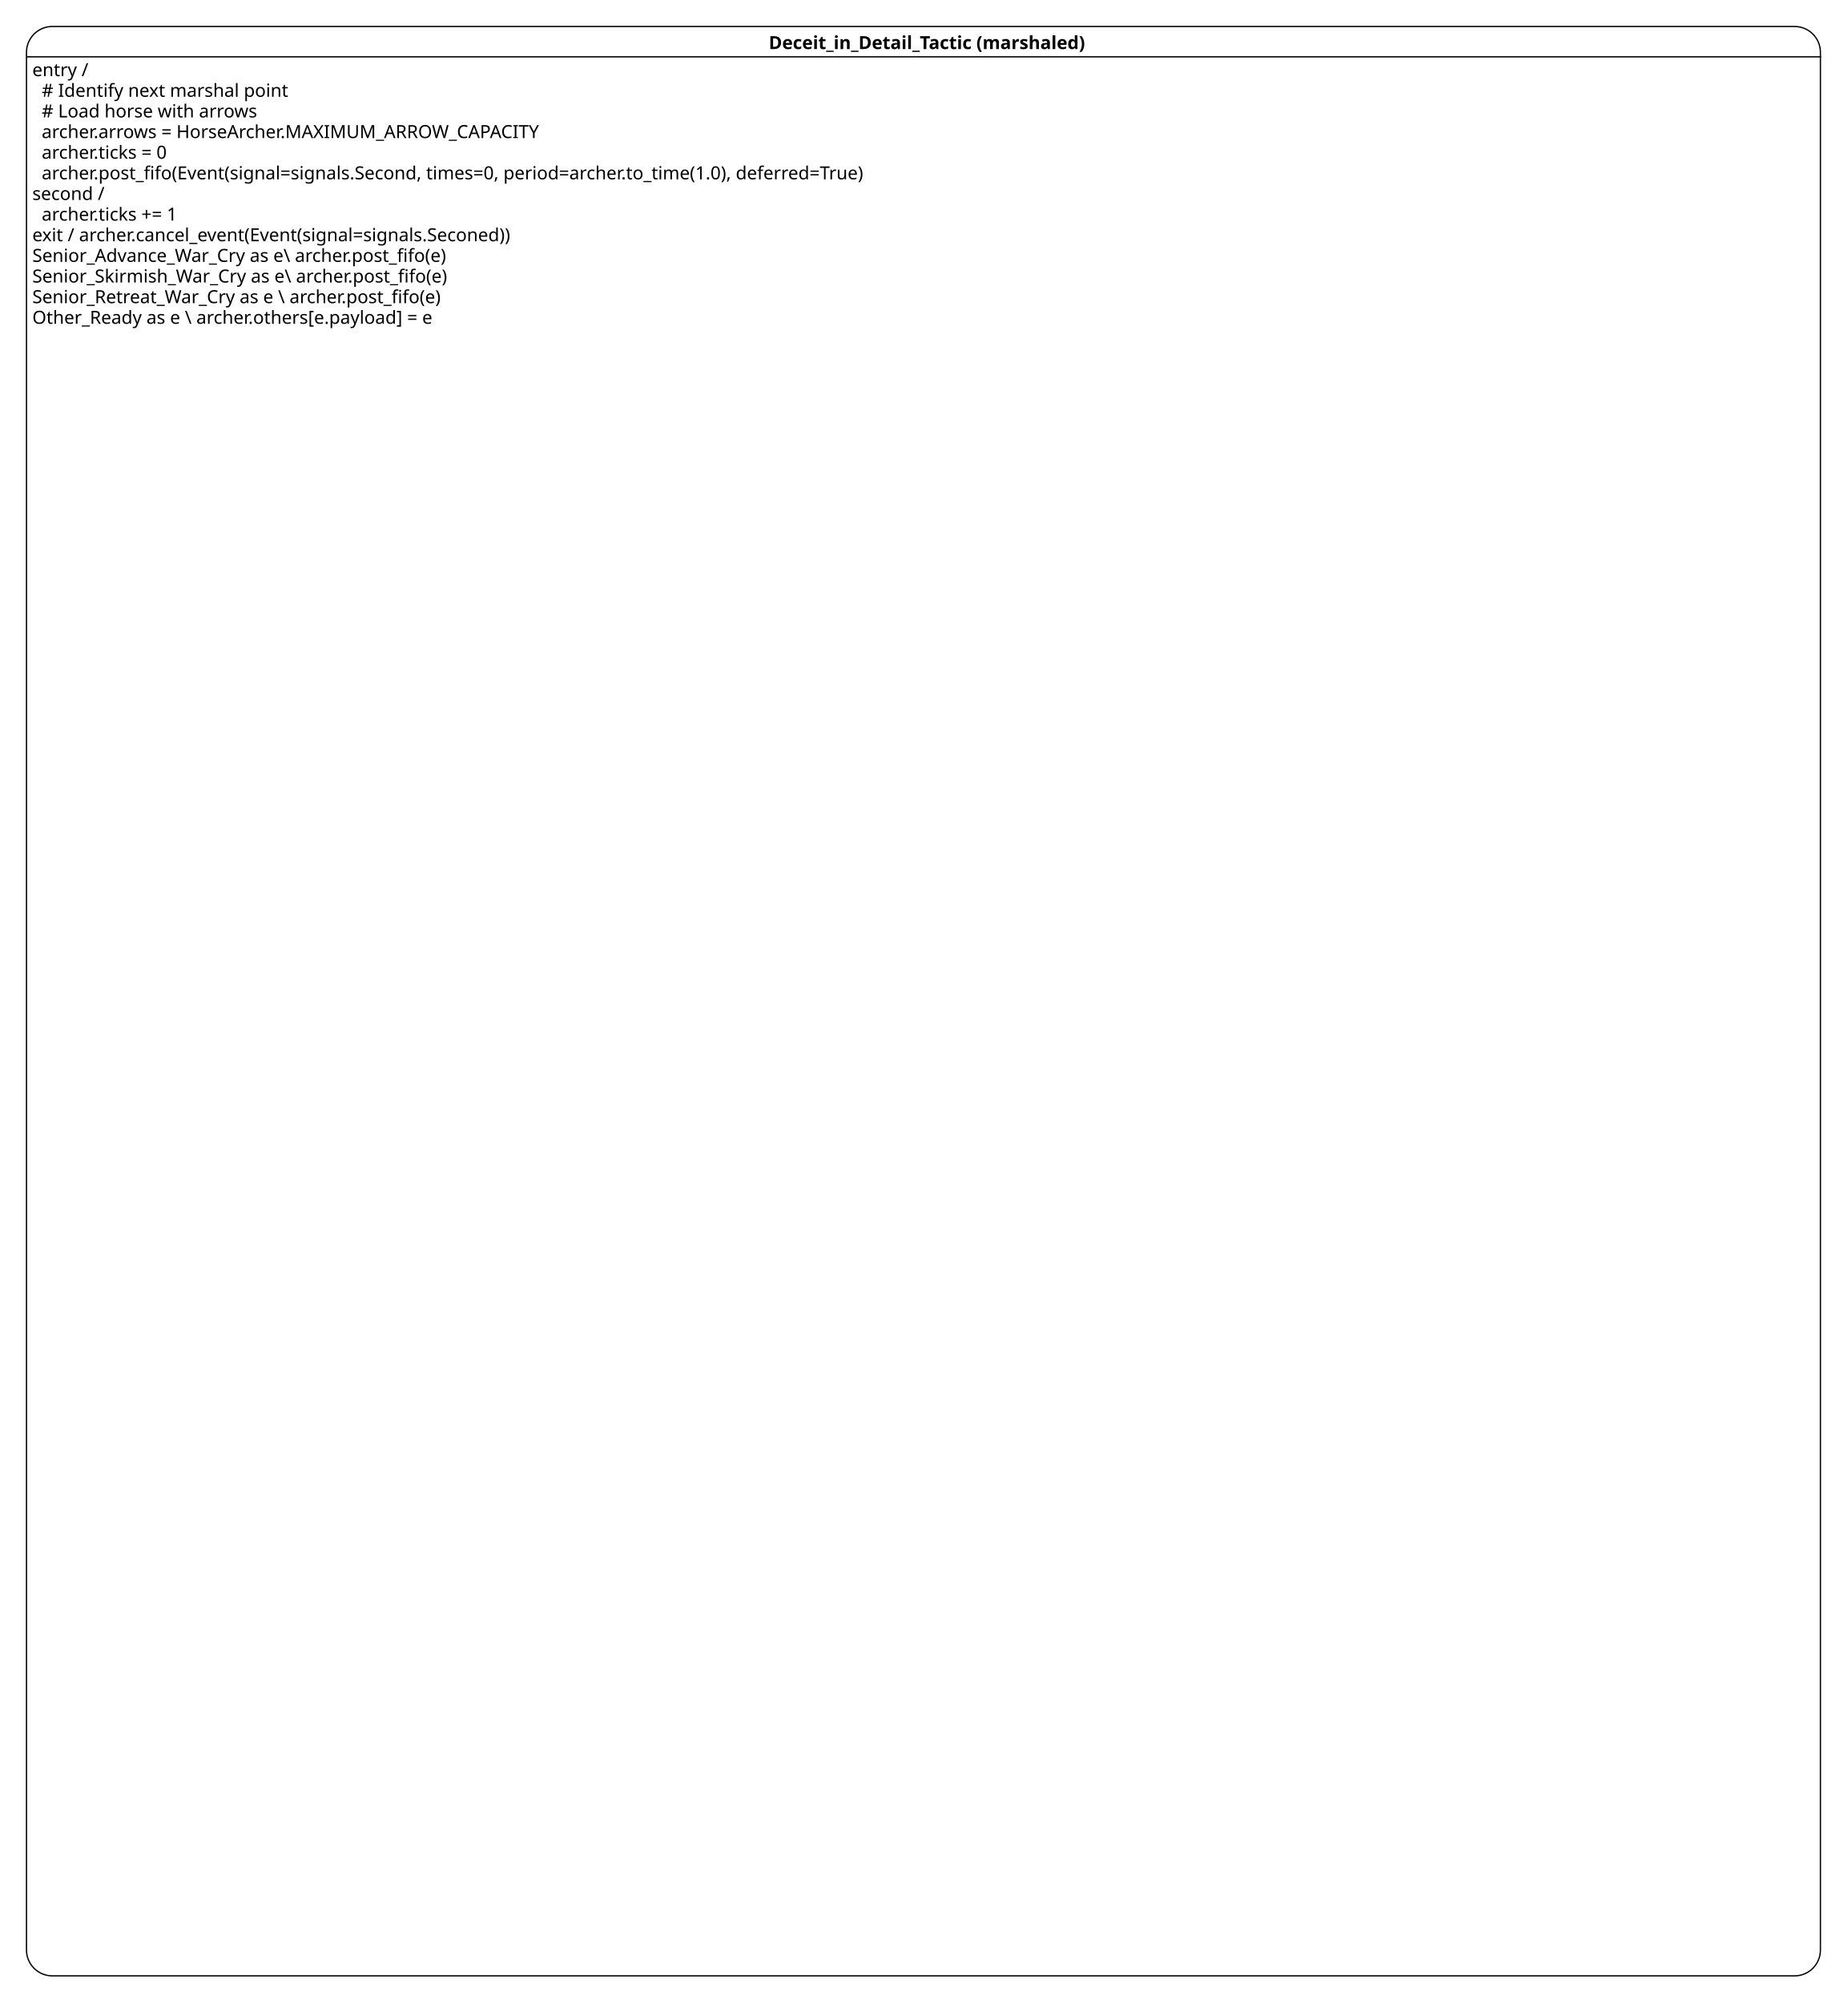
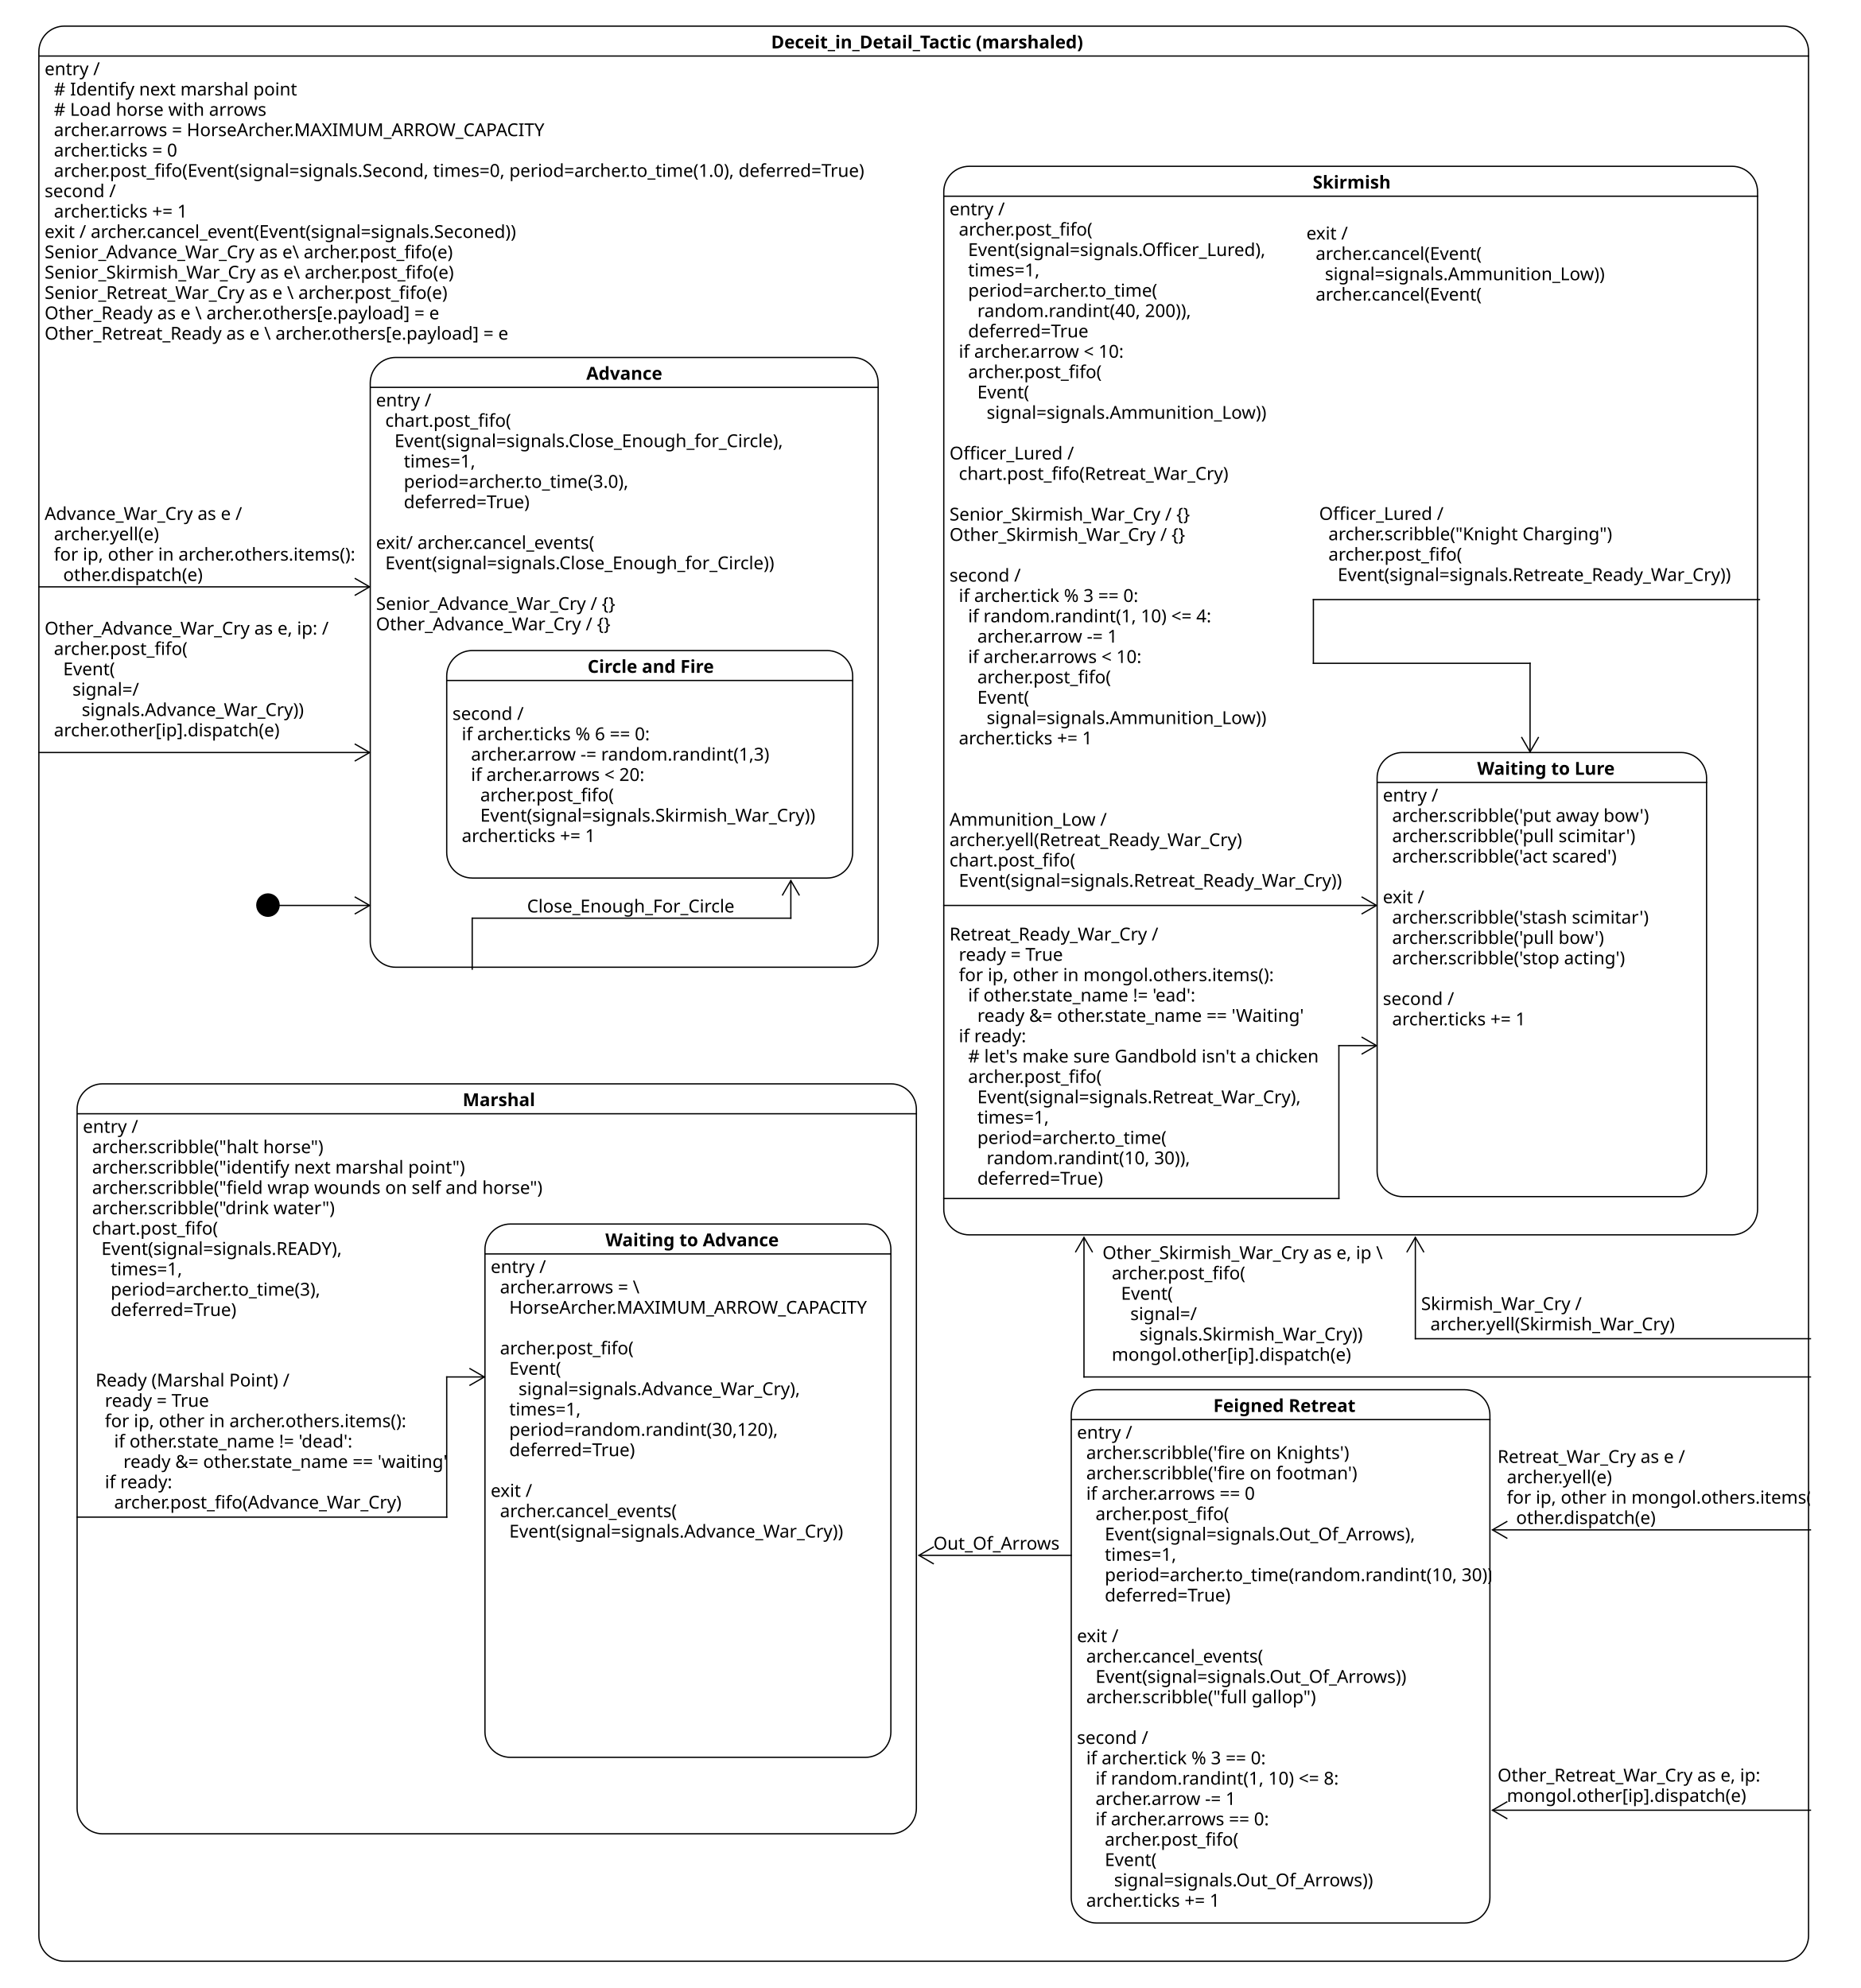
- <svg xmlns="http://www.w3.org/2000/svg" fill-opacity="1" color-rendering="auto" color-interpolation="auto" text-rendering="auto" stroke="black" stroke-linecap="square" width="1430" stroke-miterlimit="10" shape-rendering="auto" stroke-opacity="1" fill="black" stroke-dasharray="none" font-weight="normal" stroke-width="1" viewBox="30 -20 1430 1550" height="1550" font-family="'Dialog'" font-style="normal" stroke-linejoin="miter" font-size="12px" stroke-dashoffset="0" image-rendering="auto">
+ <svg xmlns="http://www.w3.org/2000/svg" fill-opacity="1" color-rendering="auto" color-interpolation="auto" text-rendering="auto" stroke="black" stroke-linecap="square" width="1460" stroke-miterlimit="10" shape-rendering="auto" stroke-opacity="1" fill="black" stroke-dasharray="none" font-weight="normal" stroke-width="1" viewBox="180 30 1460 1560" height="1560" font-family="'Dialog'" font-style="normal" stroke-linejoin="miter" font-size="12px" stroke-dashoffset="0" image-rendering="auto">
  <defs id="genericDefs" />
  <g>
    <defs id="defs1">
      <clipPath clipPathUnits="userSpaceOnUse" id="clipPath1">
        <path d="M0 0 L2147483647 0 L2147483647 2147483647 L0 2147483647 L0 0 Z" />
      </clipPath>
      <clipPath clipPathUnits="userSpaceOnUse" id="clipPath2">
-         <path d="M0 0 L0 1510 L1390 1510 L1390 0 Z" />
+         <path d="M0 0 L0 80 L350 80 L350 0 Z" />
+       </clipPath>
+       <clipPath clipPathUnits="userSpaceOnUse" id="clipPath3">
+         <path d="M0 0 L0 130 L310 130 L310 0 Z" />
+       </clipPath>
+       <clipPath clipPathUnits="userSpaceOnUse" id="clipPath4">
+         <path d="M0 0 L0 220 L320 220 L320 0 Z" />
+       </clipPath>
+       <clipPath clipPathUnits="userSpaceOnUse" id="clipPath5">
+         <path d="M0 0 L0 140 L250 140 L250 0 Z" />
+       </clipPath>
+       <clipPath clipPathUnits="userSpaceOnUse" id="clipPath6">
+         <path d="M0 0 L0 60 L230 60 L230 0 Z" />
+       </clipPath>
+       <clipPath clipPathUnits="userSpaceOnUse" id="clipPath7">
+         <path d="M0 0 L0 130 L250 130 L250 0 Z" />
+       </clipPath>
+       <clipPath clipPathUnits="userSpaceOnUse" id="clipPath8">
+         <path d="M0 0 L0 80 L250 80 L250 0 Z" />
+       </clipPath>
+       <clipPath clipPathUnits="userSpaceOnUse" id="clipPath9">
+         <path d="M0 0 L0 60 L220 60 L220 0 Z" />
+       </clipPath>
+       <clipPath clipPathUnits="userSpaceOnUse" id="clipPath10">
+         <path d="M0 0 L0 420 L320 420 L320 0 Z" />
+       </clipPath>
+       <clipPath clipPathUnits="userSpaceOnUse" id="clipPath11">
+         <path d="M0 0 L0 180 L320 180 L320 0 Z" />
+       </clipPath>
+       <clipPath clipPathUnits="userSpaceOnUse" id="clipPath12">
+         <path d="M0 0 L0 590 L660 590 L660 0 Z" />
+       </clipPath>
+       <clipPath clipPathUnits="userSpaceOnUse" id="clipPath13">
+         <path d="M0 0 L0 80 L320 80 L320 0 Z" />
+       </clipPath>
+       <clipPath clipPathUnits="userSpaceOnUse" id="clipPath14">
+         <path d="M0 0 L0 20 L20 20 L20 0 Z" />
+       </clipPath>
+       <clipPath clipPathUnits="userSpaceOnUse" id="clipPath15">
+         <path d="M0 0 L0 420 L330 420 L330 0 Z" />
+       </clipPath>
+       <clipPath clipPathUnits="userSpaceOnUse" id="clipPath16">
+         <path d="M0 0 L0 350 L260 350 L260 0 Z" />
+       </clipPath>
+       <clipPath clipPathUnits="userSpaceOnUse" id="clipPath17">
+         <path d="M0 0 L0 480 L400 480 L400 0 Z" />
+       </clipPath>
+       <clipPath clipPathUnits="userSpaceOnUse" id="clipPath18">
+         <path d="M0 0 L0 840 L640 840 L640 0 Z" />
+       </clipPath>
+       <clipPath clipPathUnits="userSpaceOnUse" id="clipPath19">
+         <path d="M0 0 L0 1520 L1390 1520 L1390 0 Z" />
+       </clipPath>
+       <clipPath clipPathUnits="userSpaceOnUse" id="clipPath20">
+         <path d="M0 0 L0 150 L380 150 L380 0 Z" />
+       </clipPath>
+       <clipPath clipPathUnits="userSpaceOnUse" id="clipPath21">
+         <path d="M0 0 L0 40 L280 40 L280 0 Z" />
+       </clipPath>
+       <clipPath clipPathUnits="userSpaceOnUse" id="clipPath22">
+         <path d="M0 0 L0 150 L600 150 L600 0 Z" />
+       </clipPath>
+       <clipPath clipPathUnits="userSpaceOnUse" id="clipPath23">
+         <path d="M0 0 L0 60 L290 60 L290 0 Z" />
+       </clipPath>
+       <clipPath clipPathUnits="userSpaceOnUse" id="clipPath24">
+         <path d="M0 0 L0 120 L340 120 L340 0 Z" />
+       </clipPath>
+       <clipPath clipPathUnits="userSpaceOnUse" id="clipPath25">
+         <path d="M0 0 L0 140 L350 140 L350 0 Z" />
+       </clipPath>
+       <clipPath clipPathUnits="userSpaceOnUse" id="clipPath26">
+         <path d="M0 0 L0 150 L370 150 L370 0 Z" />
+       </clipPath>
+       <clipPath clipPathUnits="userSpaceOnUse" id="clipPath27">
+         <path d="M0 0 L0 100 L280 100 L280 0 Z" />
+       </clipPath>
+       <clipPath clipPathUnits="userSpaceOnUse" id="clipPath28">
+         <path d="M0 0 L0 40 L150 40 L150 0 Z" />
+       </clipPath>
+       <clipPath clipPathUnits="userSpaceOnUse" id="clipPath29">
+         <path d="M0 0 L0 30 L110 30 L110 0 Z" />
+       </clipPath>
+       <clipPath clipPathUnits="userSpaceOnUse" id="clipPath30">
+         <path d="M0 0 L0 40 L370 40 L370 0 Z" />
+       </clipPath>
+       <clipPath clipPathUnits="userSpaceOnUse" id="clipPath31">
+         <path d="M0 0 L0 50 L290 50 L290 0 Z" />
      </clipPath>
    </defs>
-     <g fill="rgb(255,255,255)" fill-opacity="0" transform="translate(50,0)" stroke-opacity="0" stroke="rgb(255,255,255)">
-       <rect x="0.5" y="0.5" clip-path="url(#clipPath2)" width="1388.5" rx="20" ry="20" height="1508.5" stroke="none" />
-     </g>
-     <g transform="translate(50,0)">
-       <rect x="0.5" y="0.5" clip-path="url(#clipPath2)" fill="none" width="1388.5" rx="20" ry="20" height="1508.5" />
-       <text x="575" font-size="14px" y="17.969" clip-path="url(#clipPath2)" font-family="sans-serif" stroke="none" font-weight="bold" xml:space="preserve">Deceit_in_Detail_Tactic (marshaled)</text>
-       <path fill="none" d="M1 23.969 L1389 23.969" clip-path="url(#clipPath2)" />
-       <text x="5" font-size="14px" y="38.938" clip-path="url(#clipPath2)" font-family="sans-serif" stroke="none" xml:space="preserve">entry / </text>
-       <text x="5" font-size="14px" y="54.906" clip-path="url(#clipPath2)" font-family="sans-serif" stroke="none" xml:space="preserve">  # Identify next marshal point</text>
-       <text x="5" font-size="14px" y="70.875" clip-path="url(#clipPath2)" font-family="sans-serif" stroke="none" xml:space="preserve">  # Load horse with arrows</text>
-       <text x="5" font-size="14px" y="86.844" clip-path="url(#clipPath2)" font-family="sans-serif" stroke="none" xml:space="preserve">  archer.arrows = HorseArcher.MAXIMUM_ARROW_CAPACITY</text>
-       <text x="5" font-size="14px" y="102.812" clip-path="url(#clipPath2)" font-family="sans-serif" stroke="none" xml:space="preserve">  archer.ticks = 0</text>
-       <text x="5" font-size="14px" y="118.781" clip-path="url(#clipPath2)" font-family="sans-serif" stroke="none" xml:space="preserve">  archer.post_fifo(Event(signal=signals.Second, times=0, period=archer.to_time(1.0), deferred=True)</text>
-       <text x="5" font-size="14px" y="134.75" clip-path="url(#clipPath2)" font-family="sans-serif" stroke="none" xml:space="preserve">second /</text>
-       <text x="5" font-size="14px" y="150.719" clip-path="url(#clipPath2)" font-family="sans-serif" stroke="none" xml:space="preserve">  archer.ticks += 1</text>
-       <text x="5" font-size="14px" y="166.688" clip-path="url(#clipPath2)" font-family="sans-serif" stroke="none" xml:space="preserve">exit / archer.cancel_event(Event(signal=signals.Seconed))</text>
-       <text x="5" font-size="14px" y="182.656" clip-path="url(#clipPath2)" font-family="sans-serif" stroke="none" xml:space="preserve">Senior_Advance_War_Cry as e\ archer.post_fifo(e)</text>
-       <text x="5" font-size="14px" y="198.625" clip-path="url(#clipPath2)" font-family="sans-serif" stroke="none" xml:space="preserve">Senior_Skirmish_War_Cry as e\ archer.post_fifo(e)</text>
-       <text x="5" font-size="14px" y="214.594" clip-path="url(#clipPath2)" font-family="sans-serif" stroke="none" xml:space="preserve">Senior_Retreat_War_Cry as e \ archer.post_fifo(e)</text>
-       <text x="5" font-size="14px" y="230.562" clip-path="url(#clipPath2)" font-family="sans-serif" stroke="none" xml:space="preserve">Other_Ready as e \ archer.others[e.payload] = e</text>
+     <g font-family="sans-serif" font-size="14px" transform="translate(1200,200)">
+       <text x="5" xml:space="preserve" y="17.969" clip-path="url(#clipPath2)" stroke="none">exit /</text>
+       <text x="5" xml:space="preserve" y="33.938" clip-path="url(#clipPath2)" stroke="none">  archer.cancel(Event(</text>
+       <text x="5" xml:space="preserve" y="49.906" clip-path="url(#clipPath2)" stroke="none">    signal=signals.Ammunition_Low))</text>
+       <text x="5" xml:space="preserve" y="65.875" clip-path="url(#clipPath2)" stroke="none">  archer.cancel(Event(</text>
+       <text x="5" xml:space="preserve" y="81.844" clip-path="url(#clipPath2)" stroke="none">    </text>
+     </g>
+     <g font-family="sans-serif" font-size="14px" transform="translate(1210,420)">
+       <text x="5" xml:space="preserve" y="17.969" clip-path="url(#clipPath2)" stroke="none">Officer_Lured /</text>
+       <text x="5" xml:space="preserve" y="33.938" clip-path="url(#clipPath2)" stroke="none">  archer.scribble("Knight Charging")</text>
+       <text x="5" xml:space="preserve" y="49.906" clip-path="url(#clipPath2)" stroke="none">  archer.post_fifo(</text>
+       <text x="5" xml:space="preserve" y="65.875" clip-path="url(#clipPath2)" stroke="none">    Event(signal=signals.Retreate_Ready_War_Cry))</text>
+     </g>
+     <g font-family="sans-serif" font-size="14px" transform="translate(250,1100)">
+       <text x="5" xml:space="preserve" y="17.969" clip-path="url(#clipPath3)" stroke="none">Ready (Marshal Point) /</text>
+       <text x="5" xml:space="preserve" y="33.938" clip-path="url(#clipPath3)" stroke="none">  ready = True</text>
+       <text x="5" xml:space="preserve" y="49.906" clip-path="url(#clipPath3)" stroke="none">  for ip, other in archer.others.items():</text>
+       <text x="5" xml:space="preserve" y="65.875" clip-path="url(#clipPath3)" stroke="none">    if other.state_name != 'dead':</text>
+       <text x="5" xml:space="preserve" y="81.844" clip-path="url(#clipPath3)" stroke="none">      ready &amp;= other.state_name == 'waiting'</text>
+       <text x="5" xml:space="preserve" y="97.812" clip-path="url(#clipPath3)" stroke="none">  if ready:</text>
+       <text x="5" xml:space="preserve" y="113.781" clip-path="url(#clipPath3)" stroke="none">    archer.post_fifo(Advance_War_Cry)</text>
+     </g>
+     <g font-family="sans-serif" font-size="14px" transform="translate(920,750)">
+       <text x="5" xml:space="preserve" y="17.969" clip-path="url(#clipPath4)" stroke="none">Retreat_Ready_War_Cry /</text>
+       <text x="5" xml:space="preserve" y="33.938" clip-path="url(#clipPath4)" stroke="none">  ready = True</text>
+       <text x="5" xml:space="preserve" y="49.906" clip-path="url(#clipPath4)" stroke="none">  for ip, other in mongol.others.items():</text>
+       <text x="5" xml:space="preserve" y="65.875" clip-path="url(#clipPath4)" stroke="none">    if other.state_name != 'ead':</text>
+       <text x="5" xml:space="preserve" y="81.844" clip-path="url(#clipPath4)" stroke="none">      ready &amp;= other.state_name == 'Waiting'</text>
+       <text x="5" xml:space="preserve" y="97.812" clip-path="url(#clipPath4)" stroke="none">  if ready:</text>
+       <text x="5" xml:space="preserve" y="113.781" clip-path="url(#clipPath4)" stroke="none">    # let's make sure Gandbold isn't a chicken</text>
+       <text x="5" xml:space="preserve" y="129.75" clip-path="url(#clipPath4)" stroke="none">    archer.post_fifo(</text>
+       <text x="5" xml:space="preserve" y="145.719" clip-path="url(#clipPath4)" stroke="none">      Event(signal=signals.Retreat_War_Cry),</text>
+       <text x="5" xml:space="preserve" y="161.688" clip-path="url(#clipPath4)" stroke="none">      times=1,</text>
+       <text x="5" xml:space="preserve" y="177.656" clip-path="url(#clipPath4)" stroke="none">      period=archer.to_time(</text>
+       <text x="5" xml:space="preserve" y="193.625" clip-path="url(#clipPath4)" stroke="none">        random.randint(10, 30)),</text>
+       <text x="5" xml:space="preserve" y="209.594" clip-path="url(#clipPath4)" stroke="none">      deferred=True)</text>
+     </g>
+     <g font-family="sans-serif" font-size="14px" transform="translate(210,510)">
+       <text x="5" xml:space="preserve" y="17.969" clip-path="url(#clipPath5)" stroke="none">Other_Advance_War_Cry as e, ip: /</text>
+       <text x="5" xml:space="preserve" y="33.938" clip-path="url(#clipPath5)" stroke="none">  archer.post_fifo(</text>
+       <text x="5" xml:space="preserve" y="49.906" clip-path="url(#clipPath5)" stroke="none">    Event(</text>
+       <text x="5" xml:space="preserve" y="65.875" clip-path="url(#clipPath5)" stroke="none">      signal=/</text>
+       <text x="5" xml:space="preserve" y="81.844" clip-path="url(#clipPath5)" stroke="none">        signals.Advance_War_Cry))</text>
+       <text x="5" xml:space="preserve" y="97.812" clip-path="url(#clipPath5)" stroke="none">  archer.other[ip].dispatch(e)</text>
+     </g>
+     <g font-family="sans-serif" font-size="14px" transform="translate(1350,1410)">
+       <text x="5" xml:space="preserve" y="17.969" clip-path="url(#clipPath6)" stroke="none">Other_Retreat_War_Cry as e, ip:</text>
+       <text x="5" xml:space="preserve" y="33.938" clip-path="url(#clipPath6)" stroke="none">  mongol.other[ip].dispatch(e)</text>
+     </g>
+     <g font-family="sans-serif" font-size="14px" transform="translate(1040,1000)">
+       <text x="5" xml:space="preserve" y="17.969" clip-path="url(#clipPath7)" stroke="none">Other_Skirmish_War_Cry as e, ip \</text>
+       <text x="5" xml:space="preserve" y="33.938" clip-path="url(#clipPath7)" stroke="none">  archer.post_fifo(</text>
+       <text x="5" xml:space="preserve" y="49.906" clip-path="url(#clipPath7)" stroke="none">    Event(</text>
+       <text x="5" xml:space="preserve" y="65.875" clip-path="url(#clipPath7)" stroke="none">      signal=/</text>
+       <text x="5" xml:space="preserve" y="81.844" clip-path="url(#clipPath7)" stroke="none">        signals.Skirmish_War_Cry))</text>
+       <text x="5" xml:space="preserve" y="97.812" clip-path="url(#clipPath7)" stroke="none">  mongol.other[ip].dispatch(e)</text>
+     </g>
+     <g font-family="sans-serif" font-size="14px" transform="translate(1350,1160)">
+       <text x="5" xml:space="preserve" y="17.969" clip-path="url(#clipPath8)" stroke="none">Retreat_War_Cry as e /</text>
+       <text x="5" xml:space="preserve" y="33.938" clip-path="url(#clipPath8)" stroke="none">  archer.yell(e)</text>
+       <text x="5" xml:space="preserve" y="49.906" clip-path="url(#clipPath8)" stroke="none">  for ip, other in mongol.others.items()</text>
+       <text x="5" xml:space="preserve" y="65.875" clip-path="url(#clipPath8)" stroke="none">    other.dispatch(e)</text>
+     </g>
+     <g font-family="sans-serif" font-size="14px" transform="translate(1290,1040)">
+       <text x="5" xml:space="preserve" y="17.969" clip-path="url(#clipPath9)" stroke="none">Skirmish_War_Cry /</text>
+       <text x="5" xml:space="preserve" y="33.938" clip-path="url(#clipPath9)" stroke="none">  archer.yell(Skirmish_War_Cry)</text>
+     </g>
+     <g font-family="sans-serif" font-size="14px" transform="translate(210,420)">
+       <text x="5" xml:space="preserve" y="17.969" clip-path="url(#clipPath8)" stroke="none">Advance_War_Cry as e /</text>
+       <text x="5" xml:space="preserve" y="33.938" clip-path="url(#clipPath8)" stroke="none">  archer.yell(e)</text>
+       <text x="5" xml:space="preserve" y="49.906" clip-path="url(#clipPath8)" stroke="none">  for ip, other in archer.others.items():</text>
+       <text x="5" xml:space="preserve" y="65.875" clip-path="url(#clipPath8)" stroke="none">    other.dispatch(e)</text>
+     </g>
+     <g fill="rgb(255,255,255)" fill-opacity="0" transform="translate(560,990)" stroke-opacity="0" stroke="rgb(255,255,255)">
+       <rect x="0.5" y="0.5" clip-path="url(#clipPath10)" width="318.5" rx="20" ry="20" height="418.5" stroke="none" />
+     </g>
+     <g transform="translate(560,990)">
+       <rect x="0.5" y="0.5" clip-path="url(#clipPath10)" fill="none" width="318.5" rx="20" ry="20" height="418.5" />
+       <text x="95" font-size="14px" y="17.969" clip-path="url(#clipPath10)" font-family="sans-serif" stroke="none" font-weight="bold" xml:space="preserve">Waiting to Advance</text>
+       <path fill="none" d="M1 23.969 L319 23.969" clip-path="url(#clipPath10)" />
+       <text x="5" font-size="14px" y="38.938" clip-path="url(#clipPath10)" font-family="sans-serif" stroke="none" xml:space="preserve">entry /</text>
+       <text x="5" font-size="14px" y="54.906" clip-path="url(#clipPath10)" font-family="sans-serif" stroke="none" xml:space="preserve">  archer.arrows = \</text>
+       <text x="5" font-size="14px" y="70.875" clip-path="url(#clipPath10)" font-family="sans-serif" stroke="none" xml:space="preserve">    HorseArcher.MAXIMUM_ARROW_CAPACITY</text>
+       <text x="5" font-size="14px" y="86.844" clip-path="url(#clipPath10)" font-family="sans-serif" stroke="none" xml:space="preserve">    </text>
+       <text x="5" font-size="14px" y="102.812" clip-path="url(#clipPath10)" font-family="sans-serif" stroke="none" xml:space="preserve">  archer.post_fifo(</text>
+       <text x="5" font-size="14px" y="118.781" clip-path="url(#clipPath10)" font-family="sans-serif" stroke="none" xml:space="preserve">    Event(</text>
+       <text x="5" font-size="14px" y="134.75" clip-path="url(#clipPath10)" font-family="sans-serif" stroke="none" xml:space="preserve">      signal=signals.Advance_War_Cry),</text>
+       <text x="5" font-size="14px" y="150.719" clip-path="url(#clipPath10)" font-family="sans-serif" stroke="none" xml:space="preserve">    times=1,</text>
+       <text x="5" font-size="14px" y="166.688" clip-path="url(#clipPath10)" font-family="sans-serif" stroke="none" xml:space="preserve">    period=random.randint(30,120),</text>
+       <text x="5" font-size="14px" y="182.656" clip-path="url(#clipPath10)" font-family="sans-serif" stroke="none" xml:space="preserve">    deferred=True)</text>
+       <text x="5" font-size="14px" y="198.625" clip-path="url(#clipPath10)" font-family="sans-serif" stroke="none" xml:space="preserve">  </text>
+       <text x="5" font-size="14px" y="214.594" clip-path="url(#clipPath10)" font-family="sans-serif" stroke="none" xml:space="preserve">exit /</text>
+       <text x="5" font-size="14px" y="230.562" clip-path="url(#clipPath10)" font-family="sans-serif" stroke="none" xml:space="preserve">  archer.cancel_events(</text>
+       <text x="5" font-size="14px" y="246.531" clip-path="url(#clipPath10)" font-family="sans-serif" stroke="none" xml:space="preserve">    Event(signal=signals.Advance_War_Cry))</text>
+       <text x="5" font-size="14px" y="262.5" clip-path="url(#clipPath10)" font-family="sans-serif" stroke="none" xml:space="preserve">  </text>
+     </g>
+     <g fill="rgb(255,255,255)" fill-opacity="0" transform="translate(530,540)" stroke-opacity="0" stroke="rgb(255,255,255)">
+       <rect x="0.5" y="0.5" clip-path="url(#clipPath11)" width="318.5" rx="20" ry="20" height="178.5" stroke="none" />
+     </g>
+     <g transform="translate(530,540)">
+       <rect x="0.5" y="0.5" clip-path="url(#clipPath11)" fill="none" width="318.5" rx="20" ry="20" height="178.5" />
+       <text x="111" font-size="14px" y="17.969" clip-path="url(#clipPath11)" font-family="sans-serif" stroke="none" font-weight="bold" xml:space="preserve">Circle and Fire</text>
+       <path fill="none" d="M1 23.969 L319 23.969" clip-path="url(#clipPath11)" />
+       <text x="5" font-size="14px" y="38.938" clip-path="url(#clipPath11)" font-family="sans-serif" stroke="none" xml:space="preserve">   </text>
+       <text x="5" font-size="14px" y="54.906" clip-path="url(#clipPath11)" font-family="sans-serif" stroke="none" xml:space="preserve">second /</text>
+       <text x="5" font-size="14px" y="70.875" clip-path="url(#clipPath11)" font-family="sans-serif" stroke="none" xml:space="preserve">  if archer.ticks % 6 == 0:</text>
+       <text x="5" font-size="14px" y="86.844" clip-path="url(#clipPath11)" font-family="sans-serif" stroke="none" xml:space="preserve">    archer.arrow -= random.randint(1,3)</text>
+       <text x="5" font-size="14px" y="102.812" clip-path="url(#clipPath11)" font-family="sans-serif" stroke="none" xml:space="preserve">    if archer.arrows &lt; 20:</text>
+       <text x="5" font-size="14px" y="118.781" clip-path="url(#clipPath11)" font-family="sans-serif" stroke="none" xml:space="preserve">      archer.post_fifo(</text>
+       <text x="5" font-size="14px" y="134.75" clip-path="url(#clipPath11)" font-family="sans-serif" stroke="none" xml:space="preserve">      Event(signal=signals.Skirmish_War_Cry))</text>
+       <text x="5" font-size="14px" y="150.719" clip-path="url(#clipPath11)" font-family="sans-serif" stroke="none" xml:space="preserve">  archer.ticks += 1  </text>
+     </g>
+     <g fill="rgb(255,255,255)" fill-opacity="0" transform="translate(240,880)" stroke-opacity="0" stroke="rgb(255,255,255)">
+       <rect x="0.5" y="0.5" clip-path="url(#clipPath12)" width="658.5" rx="20" ry="20" height="588.5" stroke="none" />
+     </g>
+     <g transform="translate(240,880)">
+       <rect x="0.5" y="0.5" clip-path="url(#clipPath12)" fill="none" width="658.5" rx="20" ry="20" height="588.5" />
+       <text x="303" font-size="14px" y="17.969" clip-path="url(#clipPath12)" font-family="sans-serif" stroke="none" font-weight="bold" xml:space="preserve">Marshal</text>
+       <path fill="none" d="M1 23.969 L659 23.969" clip-path="url(#clipPath12)" />
+       <text x="5" font-size="14px" y="38.938" clip-path="url(#clipPath12)" font-family="sans-serif" stroke="none" xml:space="preserve">entry / </text>
+       <text x="5" font-size="14px" y="54.906" clip-path="url(#clipPath12)" font-family="sans-serif" stroke="none" xml:space="preserve">  archer.scribble("halt horse")</text>
+       <text x="5" font-size="14px" y="70.875" clip-path="url(#clipPath12)" font-family="sans-serif" stroke="none" xml:space="preserve">  archer.scribble("identify next marshal point")</text>
+       <text x="5" font-size="14px" y="86.844" clip-path="url(#clipPath12)" font-family="sans-serif" stroke="none" xml:space="preserve">  archer.scribble("field wrap wounds on self and horse")</text>
+       <text x="5" font-size="14px" y="102.812" clip-path="url(#clipPath12)" font-family="sans-serif" stroke="none" xml:space="preserve">  archer.scribble("drink water")</text>
+       <text x="5" font-size="14px" y="118.781" clip-path="url(#clipPath12)" font-family="sans-serif" stroke="none" xml:space="preserve">  chart.post_fifo(</text>
+       <text x="5" font-size="14px" y="134.75" clip-path="url(#clipPath12)" font-family="sans-serif" stroke="none" xml:space="preserve">    Event(signal=signals.READY),</text>
+       <text x="5" font-size="14px" y="150.719" clip-path="url(#clipPath12)" font-family="sans-serif" stroke="none" xml:space="preserve">      times=1,</text>
+       <text x="5" font-size="14px" y="166.688" clip-path="url(#clipPath12)" font-family="sans-serif" stroke="none" xml:space="preserve">      period=archer.to_time(3),</text>
+       <text x="5" font-size="14px" y="182.656" clip-path="url(#clipPath12)" font-family="sans-serif" stroke="none" xml:space="preserve">      deferred=True)</text>
+     </g>
+     <g font-family="sans-serif" font-size="14px" transform="translate(920,660)">
+       <text x="5" xml:space="preserve" y="17.969" clip-path="url(#clipPath13)" stroke="none">Ammunition_Low /</text>
+       <text x="5" xml:space="preserve" y="33.938" clip-path="url(#clipPath13)" stroke="none">archer.yell(Retreat_Ready_War_Cry)</text>
+       <text x="5" xml:space="preserve" y="49.906" clip-path="url(#clipPath13)" stroke="none">chart.post_fifo(</text>
+       <text x="5" xml:space="preserve" y="65.875" clip-path="url(#clipPath13)" stroke="none">  Event(signal=signals.Retreat_Ready_War_Cry))</text>
+     </g>
+     <g transform="translate(380,730)">
+       <circle r="8.75" clip-path="url(#clipPath14)" cx="10.25" cy="10.25" stroke="none" />
+       <circle fill="none" r="8.75" clip-path="url(#clipPath14)" cx="10.25" cy="10.25" />
+     </g>
+     <g fill="rgb(255,255,255)" fill-opacity="0" transform="translate(1020,1120)" stroke-opacity="0" stroke="rgb(255,255,255)">
+       <rect x="0.5" y="0.5" clip-path="url(#clipPath15)" width="328.5" rx="20" ry="20" height="418.5" stroke="none" />
+     </g>
+     <g transform="translate(1020,1120)">
+       <rect x="0.5" y="0.5" clip-path="url(#clipPath15)" fill="none" width="328.5" rx="20" ry="20" height="418.5" />
+       <text x="112" font-size="14px" y="17.969" clip-path="url(#clipPath15)" font-family="sans-serif" stroke="none" font-weight="bold" xml:space="preserve">Feigned Retreat</text>
+       <path fill="none" d="M1 23.969 L329 23.969" clip-path="url(#clipPath15)" />
+       <text x="5" font-size="14px" y="38.938" clip-path="url(#clipPath15)" font-family="sans-serif" stroke="none" xml:space="preserve">entry / </text>
+       <text x="5" font-size="14px" y="54.906" clip-path="url(#clipPath15)" font-family="sans-serif" stroke="none" xml:space="preserve">  archer.scribble('fire on Knights')</text>
+       <text x="5" font-size="14px" y="70.875" clip-path="url(#clipPath15)" font-family="sans-serif" stroke="none" xml:space="preserve">  archer.scribble('fire on footman')</text>
+       <text x="5" font-size="14px" y="86.844" clip-path="url(#clipPath15)" font-family="sans-serif" stroke="none" xml:space="preserve">  if archer.arrows == 0</text>
+       <text x="5" font-size="14px" y="102.812" clip-path="url(#clipPath15)" font-family="sans-serif" stroke="none" xml:space="preserve">    archer.post_fifo(</text>
+       <text x="5" font-size="14px" y="118.781" clip-path="url(#clipPath15)" font-family="sans-serif" stroke="none" xml:space="preserve">      Event(signal=signals.Out_Of_Arrows),</text>
+       <text x="5" font-size="14px" y="134.75" clip-path="url(#clipPath15)" font-family="sans-serif" stroke="none" xml:space="preserve">      times=1,</text>
+       <text x="5" font-size="14px" y="150.719" clip-path="url(#clipPath15)" font-family="sans-serif" stroke="none" xml:space="preserve">      period=archer.to_time(random.randint(10, 30)),</text>
+       <text x="5" font-size="14px" y="166.688" clip-path="url(#clipPath15)" font-family="sans-serif" stroke="none" xml:space="preserve">      deferred=True)</text>
+       <text x="5" font-size="14px" y="198.625" clip-path="url(#clipPath15)" font-family="sans-serif" stroke="none" xml:space="preserve">exit /</text>
+       <text x="5" font-size="14px" y="214.594" clip-path="url(#clipPath15)" font-family="sans-serif" stroke="none" xml:space="preserve">  archer.cancel_events(</text>
+       <text x="5" font-size="14px" y="230.562" clip-path="url(#clipPath15)" font-family="sans-serif" stroke="none" xml:space="preserve">    Event(signal=signals.Out_Of_Arrows))</text>
+       <text x="5" font-size="14px" y="246.531" clip-path="url(#clipPath15)" font-family="sans-serif" stroke="none" xml:space="preserve">  archer.scribble("full gallop")</text>
+       <text x="5" font-size="14px" y="278.469" clip-path="url(#clipPath15)" font-family="sans-serif" stroke="none" xml:space="preserve">second /</text>
+       <text x="5" font-size="14px" y="294.438" clip-path="url(#clipPath15)" font-family="sans-serif" stroke="none" xml:space="preserve">  if archer.tick % 3 == 0:</text>
+       <text x="5" font-size="14px" y="310.406" clip-path="url(#clipPath15)" font-family="sans-serif" stroke="none" xml:space="preserve">    if random.randint(1, 10) &lt;= 8:</text>
+       <text x="5" font-size="14px" y="326.375" clip-path="url(#clipPath15)" font-family="sans-serif" stroke="none" xml:space="preserve">    archer.arrow -= 1</text>
+       <text x="5" font-size="14px" y="342.344" clip-path="url(#clipPath15)" font-family="sans-serif" stroke="none" xml:space="preserve">    if archer.arrows == 0:</text>
+       <text x="5" font-size="14px" y="358.312" clip-path="url(#clipPath15)" font-family="sans-serif" stroke="none" xml:space="preserve">      archer.post_fifo(</text>
+       <text x="5" font-size="14px" y="374.281" clip-path="url(#clipPath15)" font-family="sans-serif" stroke="none" xml:space="preserve">      Event(</text>
+       <text x="5" font-size="14px" y="390.25" clip-path="url(#clipPath15)" font-family="sans-serif" stroke="none" xml:space="preserve">        signal=signals.Out_Of_Arrows))</text>
+       <text x="5" font-size="14px" y="406.219" clip-path="url(#clipPath15)" font-family="sans-serif" stroke="none" xml:space="preserve">  archer.ticks += 1          </text>
+       <text x="5" font-size="14px" y="438.156" clip-path="url(#clipPath15)" font-family="sans-serif" stroke="none" xml:space="preserve">Retreat_War_Cry / {}</text>
+       <text x="5" font-size="14px" y="454.125" clip-path="url(#clipPath15)" font-family="sans-serif" stroke="none" xml:space="preserve">Other_Retreat_War_Cry / {}</text>
+     </g>
+     <g fill="rgb(255,255,255)" fill-opacity="0" transform="translate(1260,620)" stroke-opacity="0" stroke="rgb(255,255,255)">
+       <rect x="0.5" y="0.5" clip-path="url(#clipPath16)" width="258.5" rx="20" ry="20" height="348.5" stroke="none" />
+     </g>
+     <g transform="translate(1260,620)">
+       <rect x="0.5" y="0.5" clip-path="url(#clipPath16)" fill="none" width="258.5" rx="20" ry="20" height="348.5" />
+       <text x="79" font-size="14px" y="17.969" clip-path="url(#clipPath16)" font-family="sans-serif" stroke="none" font-weight="bold" xml:space="preserve">Waiting to Lure</text>
+       <path fill="none" d="M1 23.969 L259 23.969" clip-path="url(#clipPath16)" />
+       <text x="5" font-size="14px" y="38.938" clip-path="url(#clipPath16)" font-family="sans-serif" stroke="none" xml:space="preserve">entry /</text>
+       <text x="5" font-size="14px" y="54.906" clip-path="url(#clipPath16)" font-family="sans-serif" stroke="none" xml:space="preserve">  archer.scribble('put away bow')</text>
+       <text x="5" font-size="14px" y="70.875" clip-path="url(#clipPath16)" font-family="sans-serif" stroke="none" xml:space="preserve">  archer.scribble('pull scimitar')</text>
+       <text x="5" font-size="14px" y="86.844" clip-path="url(#clipPath16)" font-family="sans-serif" stroke="none" xml:space="preserve">  archer.scribble('act scared')</text>
+       <text x="5" font-size="14px" y="118.781" clip-path="url(#clipPath16)" font-family="sans-serif" stroke="none" xml:space="preserve">exit /</text>
+       <text x="5" font-size="14px" y="134.75" clip-path="url(#clipPath16)" font-family="sans-serif" stroke="none" xml:space="preserve">  archer.scribble('stash scimitar')</text>
+       <text x="5" font-size="14px" y="150.719" clip-path="url(#clipPath16)" font-family="sans-serif" stroke="none" xml:space="preserve">  archer.scribble('pull bow')</text>
+       <text x="5" font-size="14px" y="166.688" clip-path="url(#clipPath16)" font-family="sans-serif" stroke="none" xml:space="preserve">  archer.scribble('stop acting')</text>
+       <text x="5" font-size="14px" y="182.656" clip-path="url(#clipPath16)" font-family="sans-serif" stroke="none" xml:space="preserve">  </text>
+       <text x="5" font-size="14px" y="198.625" clip-path="url(#clipPath16)" font-family="sans-serif" stroke="none" xml:space="preserve">second /</text>
+       <text x="5" font-size="14px" y="214.594" clip-path="url(#clipPath16)" font-family="sans-serif" stroke="none" xml:space="preserve">  archer.ticks += 1</text>
+       <text x="5" font-size="14px" y="246.531" clip-path="url(#clipPath16)" font-family="sans-serif" stroke="none" xml:space="preserve">  </text>
+     </g>
+     <g fill="rgb(255,255,255)" fill-opacity="0" transform="translate(470,310)" stroke-opacity="0" stroke="rgb(255,255,255)">
+       <rect x="0.5" y="0.5" clip-path="url(#clipPath17)" width="398.5" rx="20" ry="20" height="478.5" stroke="none" />
+     </g>
+     <g transform="translate(470,310)">
+       <rect x="0.5" y="0.5" clip-path="url(#clipPath17)" fill="none" width="398.5" rx="20" ry="20" height="478.5" />
+       <text x="170" font-size="14px" y="17.969" clip-path="url(#clipPath17)" font-family="sans-serif" stroke="none" font-weight="bold" xml:space="preserve">Advance</text>
+       <path fill="none" d="M1 23.969 L399 23.969" clip-path="url(#clipPath17)" />
+       <text x="5" font-size="14px" y="38.938" clip-path="url(#clipPath17)" font-family="sans-serif" stroke="none" xml:space="preserve">entry /</text>
+       <text x="5" font-size="14px" y="54.906" clip-path="url(#clipPath17)" font-family="sans-serif" stroke="none" xml:space="preserve">  chart.post_fifo(</text>
+       <text x="5" font-size="14px" y="70.875" clip-path="url(#clipPath17)" font-family="sans-serif" stroke="none" xml:space="preserve">    Event(signal=signals.Close_Enough_for_Circle),</text>
+       <text x="5" font-size="14px" y="86.844" clip-path="url(#clipPath17)" font-family="sans-serif" stroke="none" xml:space="preserve">      times=1,</text>
+       <text x="5" font-size="14px" y="102.812" clip-path="url(#clipPath17)" font-family="sans-serif" stroke="none" xml:space="preserve">      period=archer.to_time(3.0),</text>
+       <text x="5" font-size="14px" y="118.781" clip-path="url(#clipPath17)" font-family="sans-serif" stroke="none" xml:space="preserve">      deferred=True)</text>
+       <text x="5" font-size="14px" y="134.75" clip-path="url(#clipPath17)" font-family="sans-serif" stroke="none" xml:space="preserve">      </text>
+       <text x="5" font-size="14px" y="150.719" clip-path="url(#clipPath17)" font-family="sans-serif" stroke="none" xml:space="preserve">exit/ archer.cancel_events(</text>
+       <text x="5" font-size="14px" y="166.688" clip-path="url(#clipPath17)" font-family="sans-serif" stroke="none" xml:space="preserve">  Event(signal=signals.Close_Enough_for_Circle))</text>
+       <text x="5" font-size="14px" y="182.656" clip-path="url(#clipPath17)" font-family="sans-serif" stroke="none" xml:space="preserve">  </text>
+       <text x="5" font-size="14px" y="198.625" clip-path="url(#clipPath17)" font-family="sans-serif" stroke="none" xml:space="preserve">Senior_Advance_War_Cry / {}</text>
+       <text x="5" font-size="14px" y="214.594" clip-path="url(#clipPath17)" font-family="sans-serif" stroke="none" xml:space="preserve">Other_Advance_War_Cry / {}</text>
+     </g>
+     <g fill="rgb(255,255,255)" fill-opacity="0" transform="translate(920,160)" stroke-opacity="0" stroke="rgb(255,255,255)">
+       <rect x="0.5" y="0.5" clip-path="url(#clipPath18)" width="638.5" rx="20" ry="20" height="838.5" stroke="none" />
+     </g>
+     <g transform="translate(920,160)">
+       <rect x="0.5" y="0.5" clip-path="url(#clipPath18)" fill="none" width="638.5" rx="20" ry="20" height="838.5" />
+       <text x="290" font-size="14px" y="17.969" clip-path="url(#clipPath18)" font-family="sans-serif" stroke="none" font-weight="bold" xml:space="preserve">Skirmish</text>
+       <path fill="none" d="M1 23.969 L639 23.969" clip-path="url(#clipPath18)" />
+       <text x="5" font-size="14px" y="38.938" clip-path="url(#clipPath18)" font-family="sans-serif" stroke="none" xml:space="preserve">entry /</text>
+       <text x="5" font-size="14px" y="54.906" clip-path="url(#clipPath18)" font-family="sans-serif" stroke="none" xml:space="preserve">  archer.post_fifo(</text>
+       <text x="5" font-size="14px" y="70.875" clip-path="url(#clipPath18)" font-family="sans-serif" stroke="none" xml:space="preserve">    Event(signal=signals.Officer_Lured),</text>
+       <text x="5" font-size="14px" y="86.844" clip-path="url(#clipPath18)" font-family="sans-serif" stroke="none" xml:space="preserve">    times=1,</text>
+       <text x="5" font-size="14px" y="102.812" clip-path="url(#clipPath18)" font-family="sans-serif" stroke="none" xml:space="preserve">    period=archer.to_time(</text>
+       <text x="5" font-size="14px" y="118.781" clip-path="url(#clipPath18)" font-family="sans-serif" stroke="none" xml:space="preserve">      random.randint(40, 200)),</text>
+       <text x="5" font-size="14px" y="134.75" clip-path="url(#clipPath18)" font-family="sans-serif" stroke="none" xml:space="preserve">    deferred=True</text>
+       <text x="5" font-size="14px" y="150.719" clip-path="url(#clipPath18)" font-family="sans-serif" stroke="none" xml:space="preserve">  if archer.arrow &lt; 10:</text>
+       <text x="5" font-size="14px" y="166.688" clip-path="url(#clipPath18)" font-family="sans-serif" stroke="none" xml:space="preserve">    archer.post_fifo(</text>
+       <text x="5" font-size="14px" y="182.656" clip-path="url(#clipPath18)" font-family="sans-serif" stroke="none" xml:space="preserve">      Event(</text>
+       <text x="5" font-size="14px" y="198.625" clip-path="url(#clipPath18)" font-family="sans-serif" stroke="none" xml:space="preserve">        signal=signals.Ammunition_Low))</text>
+       <text x="5" font-size="14px" y="214.594" clip-path="url(#clipPath18)" font-family="sans-serif" stroke="none" xml:space="preserve">          </text>
+       <text x="5" font-size="14px" y="230.562" clip-path="url(#clipPath18)" font-family="sans-serif" stroke="none" xml:space="preserve">Officer_Lured /</text>
+       <text x="5" font-size="14px" y="246.531" clip-path="url(#clipPath18)" font-family="sans-serif" stroke="none" xml:space="preserve">  chart.post_fifo(Retreat_War_Cry)</text>
+       <text x="5" font-size="14px" y="262.5" clip-path="url(#clipPath18)" font-family="sans-serif" stroke="none" xml:space="preserve">  </text>
+       <text x="5" font-size="14px" y="278.469" clip-path="url(#clipPath18)" font-family="sans-serif" stroke="none" xml:space="preserve">Senior_Skirmish_War_Cry / {}</text>
+       <text x="5" font-size="14px" y="294.438" clip-path="url(#clipPath18)" font-family="sans-serif" stroke="none" xml:space="preserve">Other_Skirmish_War_Cry / {}</text>
+       <text x="5" font-size="14px" y="326.375" clip-path="url(#clipPath18)" font-family="sans-serif" stroke="none" xml:space="preserve">second /</text>
+       <text x="5" font-size="14px" y="342.344" clip-path="url(#clipPath18)" font-family="sans-serif" stroke="none" xml:space="preserve">  if archer.tick % 3 == 0:</text>
+       <text x="5" font-size="14px" y="358.312" clip-path="url(#clipPath18)" font-family="sans-serif" stroke="none" xml:space="preserve">    if random.randint(1, 10) &lt;= 4:</text>
+       <text x="5" font-size="14px" y="374.281" clip-path="url(#clipPath18)" font-family="sans-serif" stroke="none" xml:space="preserve">      archer.arrow -= 1</text>
+       <text x="5" font-size="14px" y="390.25" clip-path="url(#clipPath18)" font-family="sans-serif" stroke="none" xml:space="preserve">    if archer.arrows &lt; 10:</text>
+       <text x="5" font-size="14px" y="406.219" clip-path="url(#clipPath18)" font-family="sans-serif" stroke="none" xml:space="preserve">      archer.post_fifo(</text>
+       <text x="5" font-size="14px" y="422.188" clip-path="url(#clipPath18)" font-family="sans-serif" stroke="none" xml:space="preserve">      Event(</text>
+       <text x="5" font-size="14px" y="438.156" clip-path="url(#clipPath18)" font-family="sans-serif" stroke="none" xml:space="preserve">        signal=signals.Ammunition_Low))</text>
+       <text x="5" font-size="14px" y="454.125" clip-path="url(#clipPath18)" font-family="sans-serif" stroke="none" xml:space="preserve">  archer.ticks += 1  </text>
+     </g>
+     <g fill="rgb(255,255,255)" fill-opacity="0" transform="translate(210,50)" stroke-opacity="0" stroke="rgb(255,255,255)">
+       <rect x="0.5" y="0.5" clip-path="url(#clipPath19)" width="1388.5" rx="20" ry="20" height="1518.5" stroke="none" />
+     </g>
+     <g transform="translate(210,50)">
+       <rect x="0.5" y="0.5" clip-path="url(#clipPath19)" fill="none" width="1388.5" rx="20" ry="20" height="1518.5" />
+       <text x="575" font-size="14px" y="17.969" clip-path="url(#clipPath19)" font-family="sans-serif" stroke="none" font-weight="bold" xml:space="preserve">Deceit_in_Detail_Tactic (marshaled)</text>
+       <path fill="none" d="M1 23.969 L1389 23.969" clip-path="url(#clipPath19)" />
+       <text x="5" font-size="14px" y="38.938" clip-path="url(#clipPath19)" font-family="sans-serif" stroke="none" xml:space="preserve">entry / </text>
+       <text x="5" font-size="14px" y="54.906" clip-path="url(#clipPath19)" font-family="sans-serif" stroke="none" xml:space="preserve">  # Identify next marshal point</text>
+       <text x="5" font-size="14px" y="70.875" clip-path="url(#clipPath19)" font-family="sans-serif" stroke="none" xml:space="preserve">  # Load horse with arrows</text>
+       <text x="5" font-size="14px" y="86.844" clip-path="url(#clipPath19)" font-family="sans-serif" stroke="none" xml:space="preserve">  archer.arrows = HorseArcher.MAXIMUM_ARROW_CAPACITY</text>
+       <text x="5" font-size="14px" y="102.812" clip-path="url(#clipPath19)" font-family="sans-serif" stroke="none" xml:space="preserve">  archer.ticks = 0</text>
+       <text x="5" font-size="14px" y="118.781" clip-path="url(#clipPath19)" font-family="sans-serif" stroke="none" xml:space="preserve">  archer.post_fifo(Event(signal=signals.Second, times=0, period=archer.to_time(1.0), deferred=True)</text>
+       <text x="5" font-size="14px" y="134.75" clip-path="url(#clipPath19)" font-family="sans-serif" stroke="none" xml:space="preserve">second /</text>
+       <text x="5" font-size="14px" y="150.719" clip-path="url(#clipPath19)" font-family="sans-serif" stroke="none" xml:space="preserve">  archer.ticks += 1</text>
+       <text x="5" font-size="14px" y="166.688" clip-path="url(#clipPath19)" font-family="sans-serif" stroke="none" xml:space="preserve">exit / archer.cancel_event(Event(signal=signals.Seconed))</text>
+       <text x="5" font-size="14px" y="182.656" clip-path="url(#clipPath19)" font-family="sans-serif" stroke="none" xml:space="preserve">Senior_Advance_War_Cry as e\ archer.post_fifo(e)</text>
+       <text x="5" font-size="14px" y="198.625" clip-path="url(#clipPath19)" font-family="sans-serif" stroke="none" xml:space="preserve">Senior_Skirmish_War_Cry as e\ archer.post_fifo(e)</text>
+       <text x="5" font-size="14px" y="214.594" clip-path="url(#clipPath19)" font-family="sans-serif" stroke="none" xml:space="preserve">Senior_Retreat_War_Cry as e \ archer.post_fifo(e)</text>
+       <text x="5" font-size="14px" y="230.562" clip-path="url(#clipPath19)" font-family="sans-serif" stroke="none" xml:space="preserve">Other_Ready as e \ archer.others[e.payload] = e</text>
+       <text x="5" font-size="14px" y="246.531" clip-path="url(#clipPath19)" font-family="sans-serif" stroke="none" xml:space="preserve">Other_Retreat_Ready as e \ archer.others[e.payload] = e</text>
+     </g>
+     <g transform="translate(1200,490)">
+       <path fill="none" d="M360.5 10.5 L10.5 10.5" clip-path="url(#clipPath20)" />
+       <path fill="none" d="M10.5 10.5 L10.5 60.5" clip-path="url(#clipPath20)" />
+       <path fill="none" d="M10.5 60.5 L180.5 60.5" clip-path="url(#clipPath20)" />
+       <path fill="none" d="M180.5 60.5 L180.5 129.5" clip-path="url(#clipPath20)" />
+       <path fill="none" d="M174 118.742 L180.5 130 L187 118.742" clip-path="url(#clipPath20)" />
+     </g>
+     <g transform="translate(1340,1430)">
+       <path fill="none" d="M260.5 20.5 L11.5 20.5" clip-path="url(#clipPath21)" />
+       <path fill="none" d="M22.258 14 L11 20.5 L22.258 27" clip-path="url(#clipPath21)" />
+     </g>
+     <g transform="translate(1020,990)">
+       <path fill="none" d="M580.5 120.5 L10.5 120.5" clip-path="url(#clipPath22)" />
+       <path fill="none" d="M10.5 120.5 L10.5 11.5" clip-path="url(#clipPath22)" />
+       <path fill="none" d="M17 22.258 L10.5 11 L4 22.258" clip-path="url(#clipPath22)" />
+     </g>
+     <g transform="translate(200,600)">
+       <path fill="none" d="M10.5 20.5 L269.5 20.5" clip-path="url(#clipPath23)" />
+       <path fill="none" d="M258.742 27 L270 20.5 L258.742 14" clip-path="url(#clipPath23)" />
+       <text x="140" font-size="14px" y="31.969" clip-path="url(#clipPath23)" font-family="sans-serif" stroke="none" xml:space="preserve">  </text>
+     </g>
+     <g transform="translate(1280,990)">
+       <path fill="none" d="M320.5 90.5 L10.5 90.5" clip-path="url(#clipPath24)" />
+       <path fill="none" d="M10.5 90.5 L10.5 11.5" clip-path="url(#clipPath24)" />
+       <path fill="none" d="M17 22.258 L10.5 11 L4 22.258" clip-path="url(#clipPath24)" />
+     </g>
+     <g transform="translate(230,1100)">
+       <path fill="none" d="M10.5 120.5 L300.5 120.5" clip-path="url(#clipPath25)" />
+       <path fill="none" d="M300.5 120.5 L300.5 10.5" clip-path="url(#clipPath25)" />
+       <path fill="none" d="M300.5 10.5 L329.5 10.5" clip-path="url(#clipPath25)" />
+       <path fill="none" d="M318.742 17 L330 10.5 L318.742 4" clip-path="url(#clipPath25)" />
+     </g>
+     <g transform="translate(910,840)">
+       <path fill="none" d="M10.5 130.5 L320.5 130.5" clip-path="url(#clipPath26)" />
+       <path fill="none" d="M320.5 130.5 L320.5 10.5" clip-path="url(#clipPath26)" />
+       <path fill="none" d="M320.5 10.5 L349.5 10.5" clip-path="url(#clipPath26)" />
+       <path fill="none" d="M338.742 17 L350 10.5 L338.742 4" clip-path="url(#clipPath26)" />
+     </g>
+     <g transform="translate(540,710)">
+       <path fill="none" d="M10.5 80.5 L10.5 40.5" clip-path="url(#clipPath27)" />
+       <path fill="none" d="M10.5 40.5 L260.5 40.5" clip-path="url(#clipPath27)" />
+       <path fill="none" d="M260.5 40.5 L260.5 11.5" clip-path="url(#clipPath27)" />
+       <path fill="none" d="M267 22.258 L260.5 11 L254 22.258" clip-path="url(#clipPath27)" />
+       <text x="53.544" font-size="14px" y="36" clip-path="url(#clipPath27)" font-family="sans-serif" stroke="none" xml:space="preserve">Close_Enough_For_Circle</text>
+     </g>
+     <g transform="translate(890,1230)">
+       <path fill="none" d="M130.5 20.5 L11.5 20.5" clip-path="url(#clipPath28)" />
+       <path fill="none" d="M22.258 14 L11 20.5 L22.258 27" clip-path="url(#clipPath28)" />
+       <text x="22.372" font-size="14px" y="16" clip-path="url(#clipPath28)" font-family="sans-serif" stroke="none" xml:space="preserve">Out_Of_Arrows</text>
+     </g>
+     <g transform="translate(1340,1210)">
+       <path fill="none" d="M260.5 20.5 L11.5 20.5" clip-path="url(#clipPath21)" />
+       <path fill="none" d="M22.258 14 L11 20.5 L22.258 27" clip-path="url(#clipPath21)" />
+     </g>
+     <g transform="translate(380,730)">
+       <path fill="none" d="M10.5 10.5 L89.5 10.5" clip-path="url(#clipPath29)" />
+       <path fill="none" d="M78.742 17 L90 10.5 L78.742 4" clip-path="url(#clipPath29)" />
+     </g>
+     <g transform="translate(910,720)">
+       <path fill="none" d="M10.5 20.5 L349.5 20.5" clip-path="url(#clipPath30)" />
+       <path fill="none" d="M338.742 27 L350 20.5 L338.742 14" clip-path="url(#clipPath30)" />
+     </g>
+     <g transform="translate(200,470)">
+       <path fill="none" d="M10.5 20.5 L269.5 20.5" clip-path="url(#clipPath31)" />
+       <path fill="none" d="M258.742 27 L270 20.5 L258.742 14" clip-path="url(#clipPath31)" />
    </g>
  </g>
</svg>
